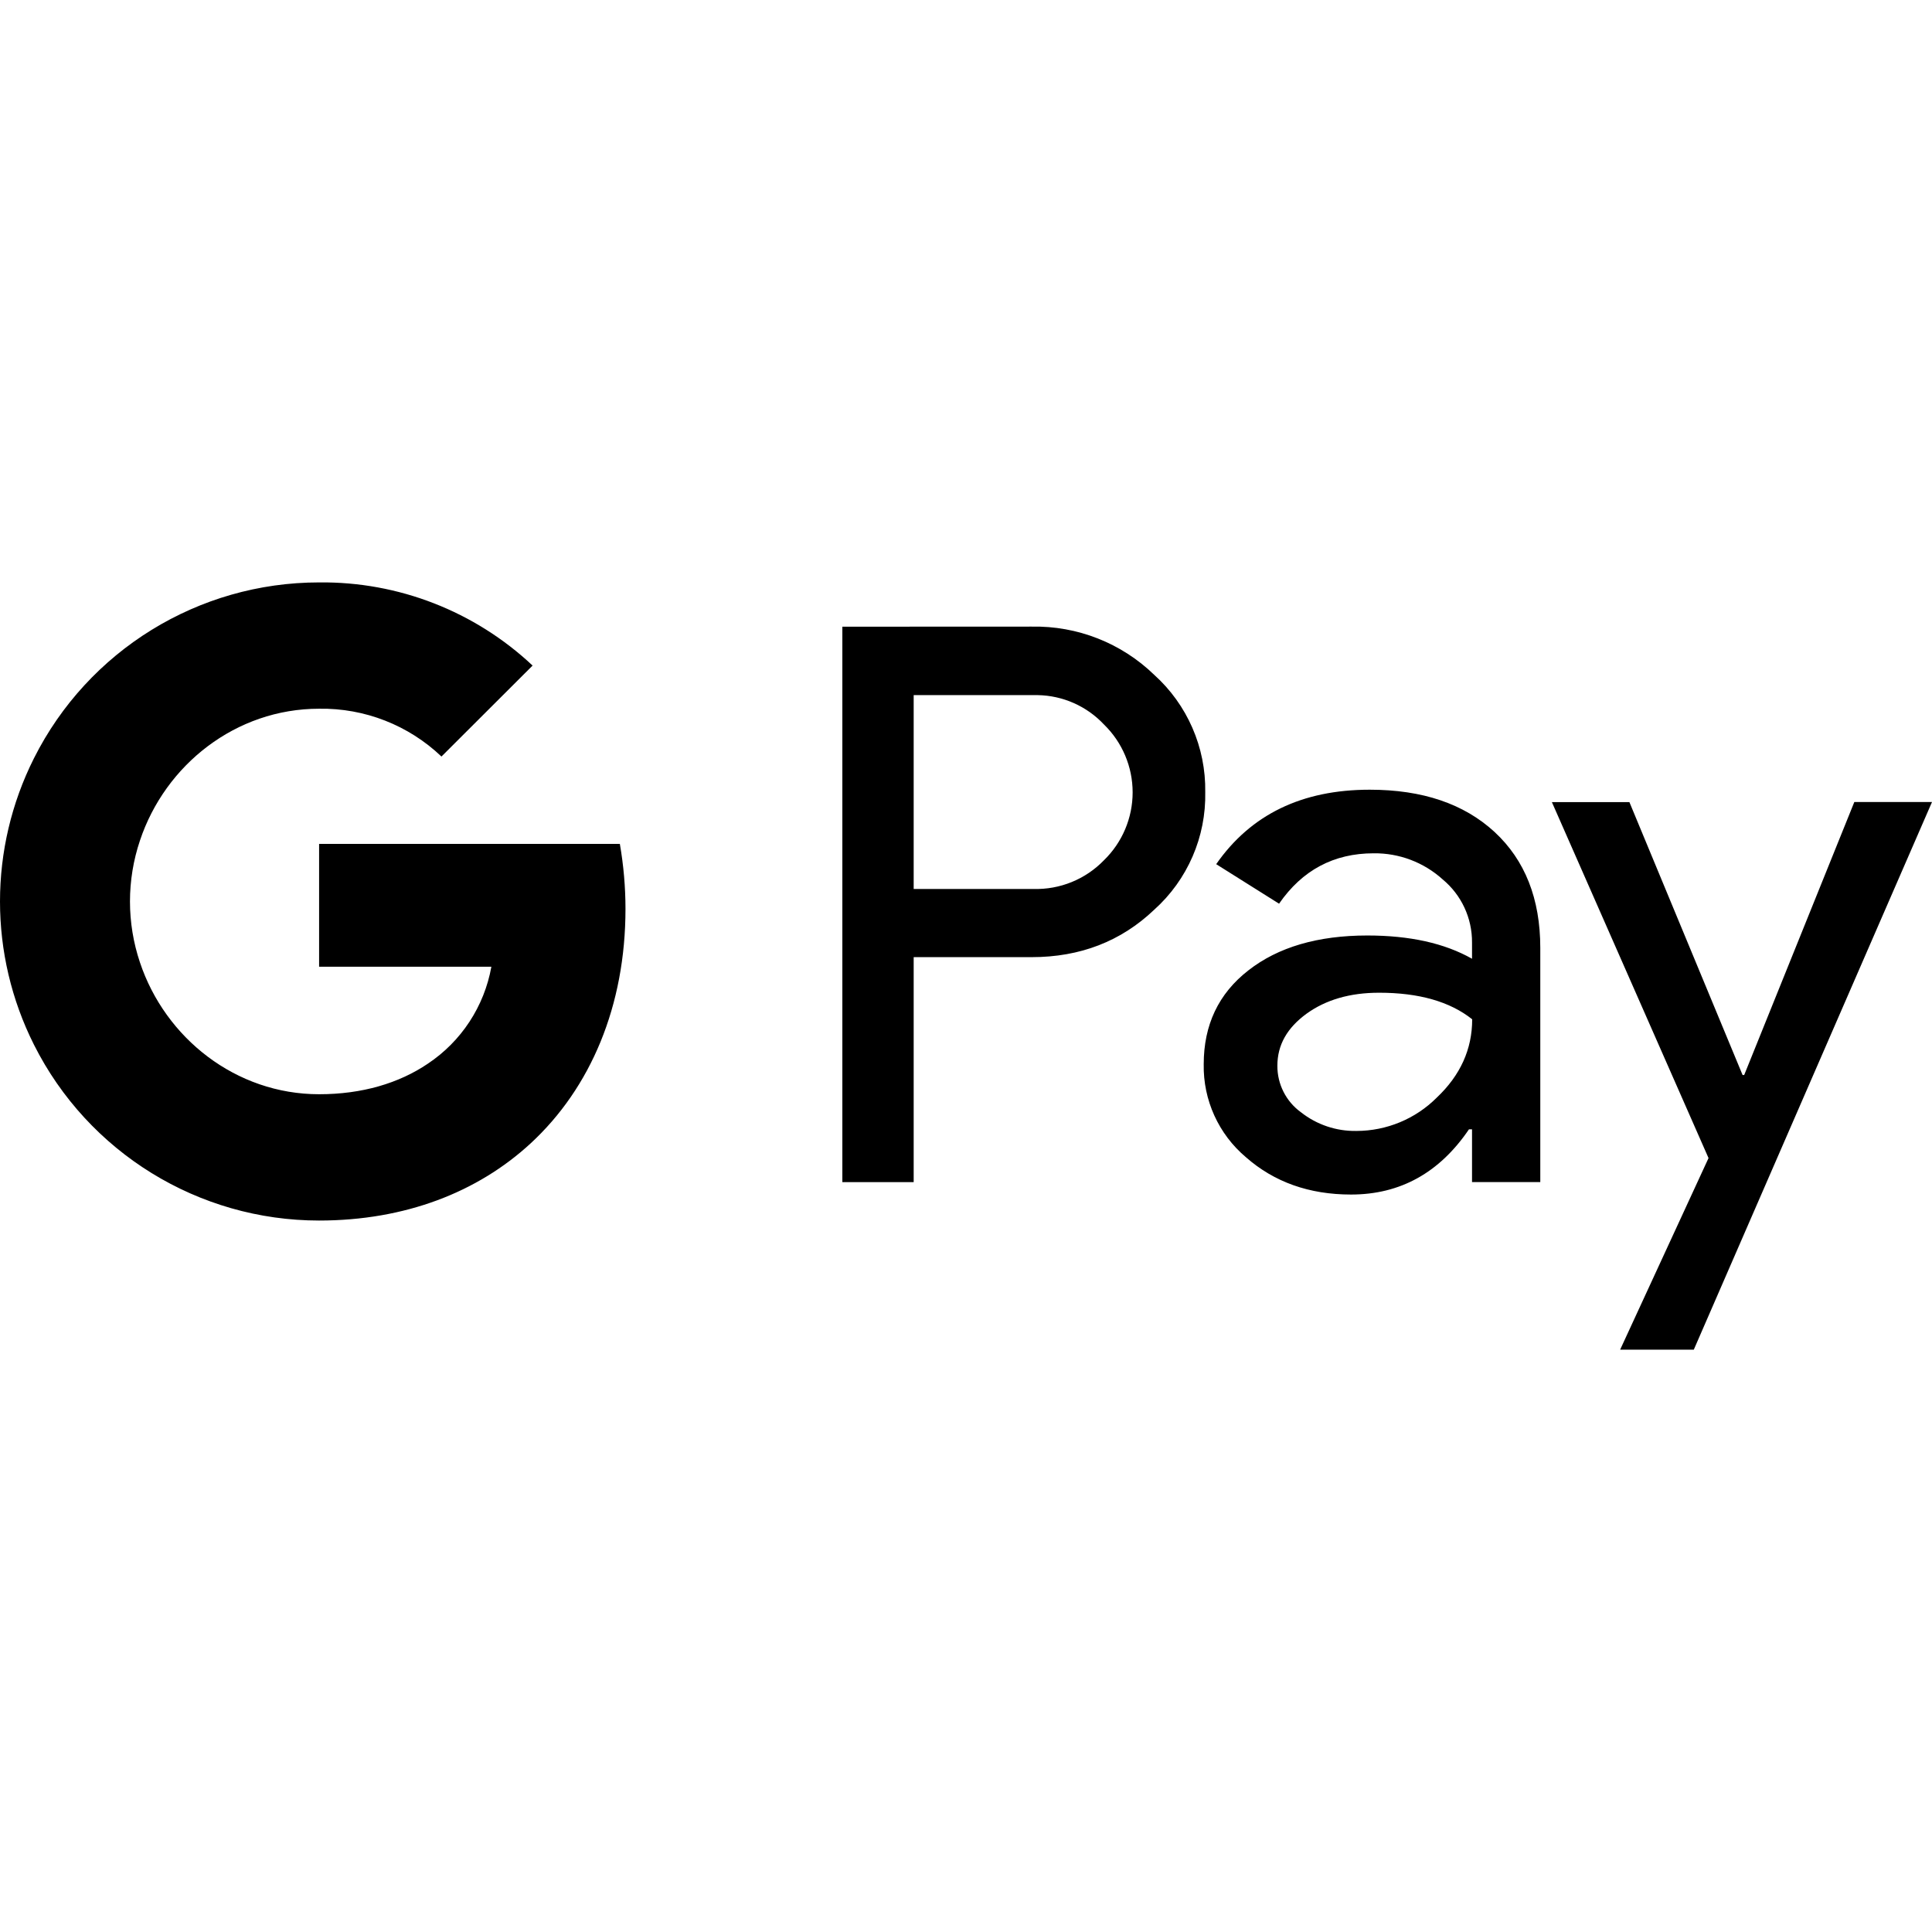
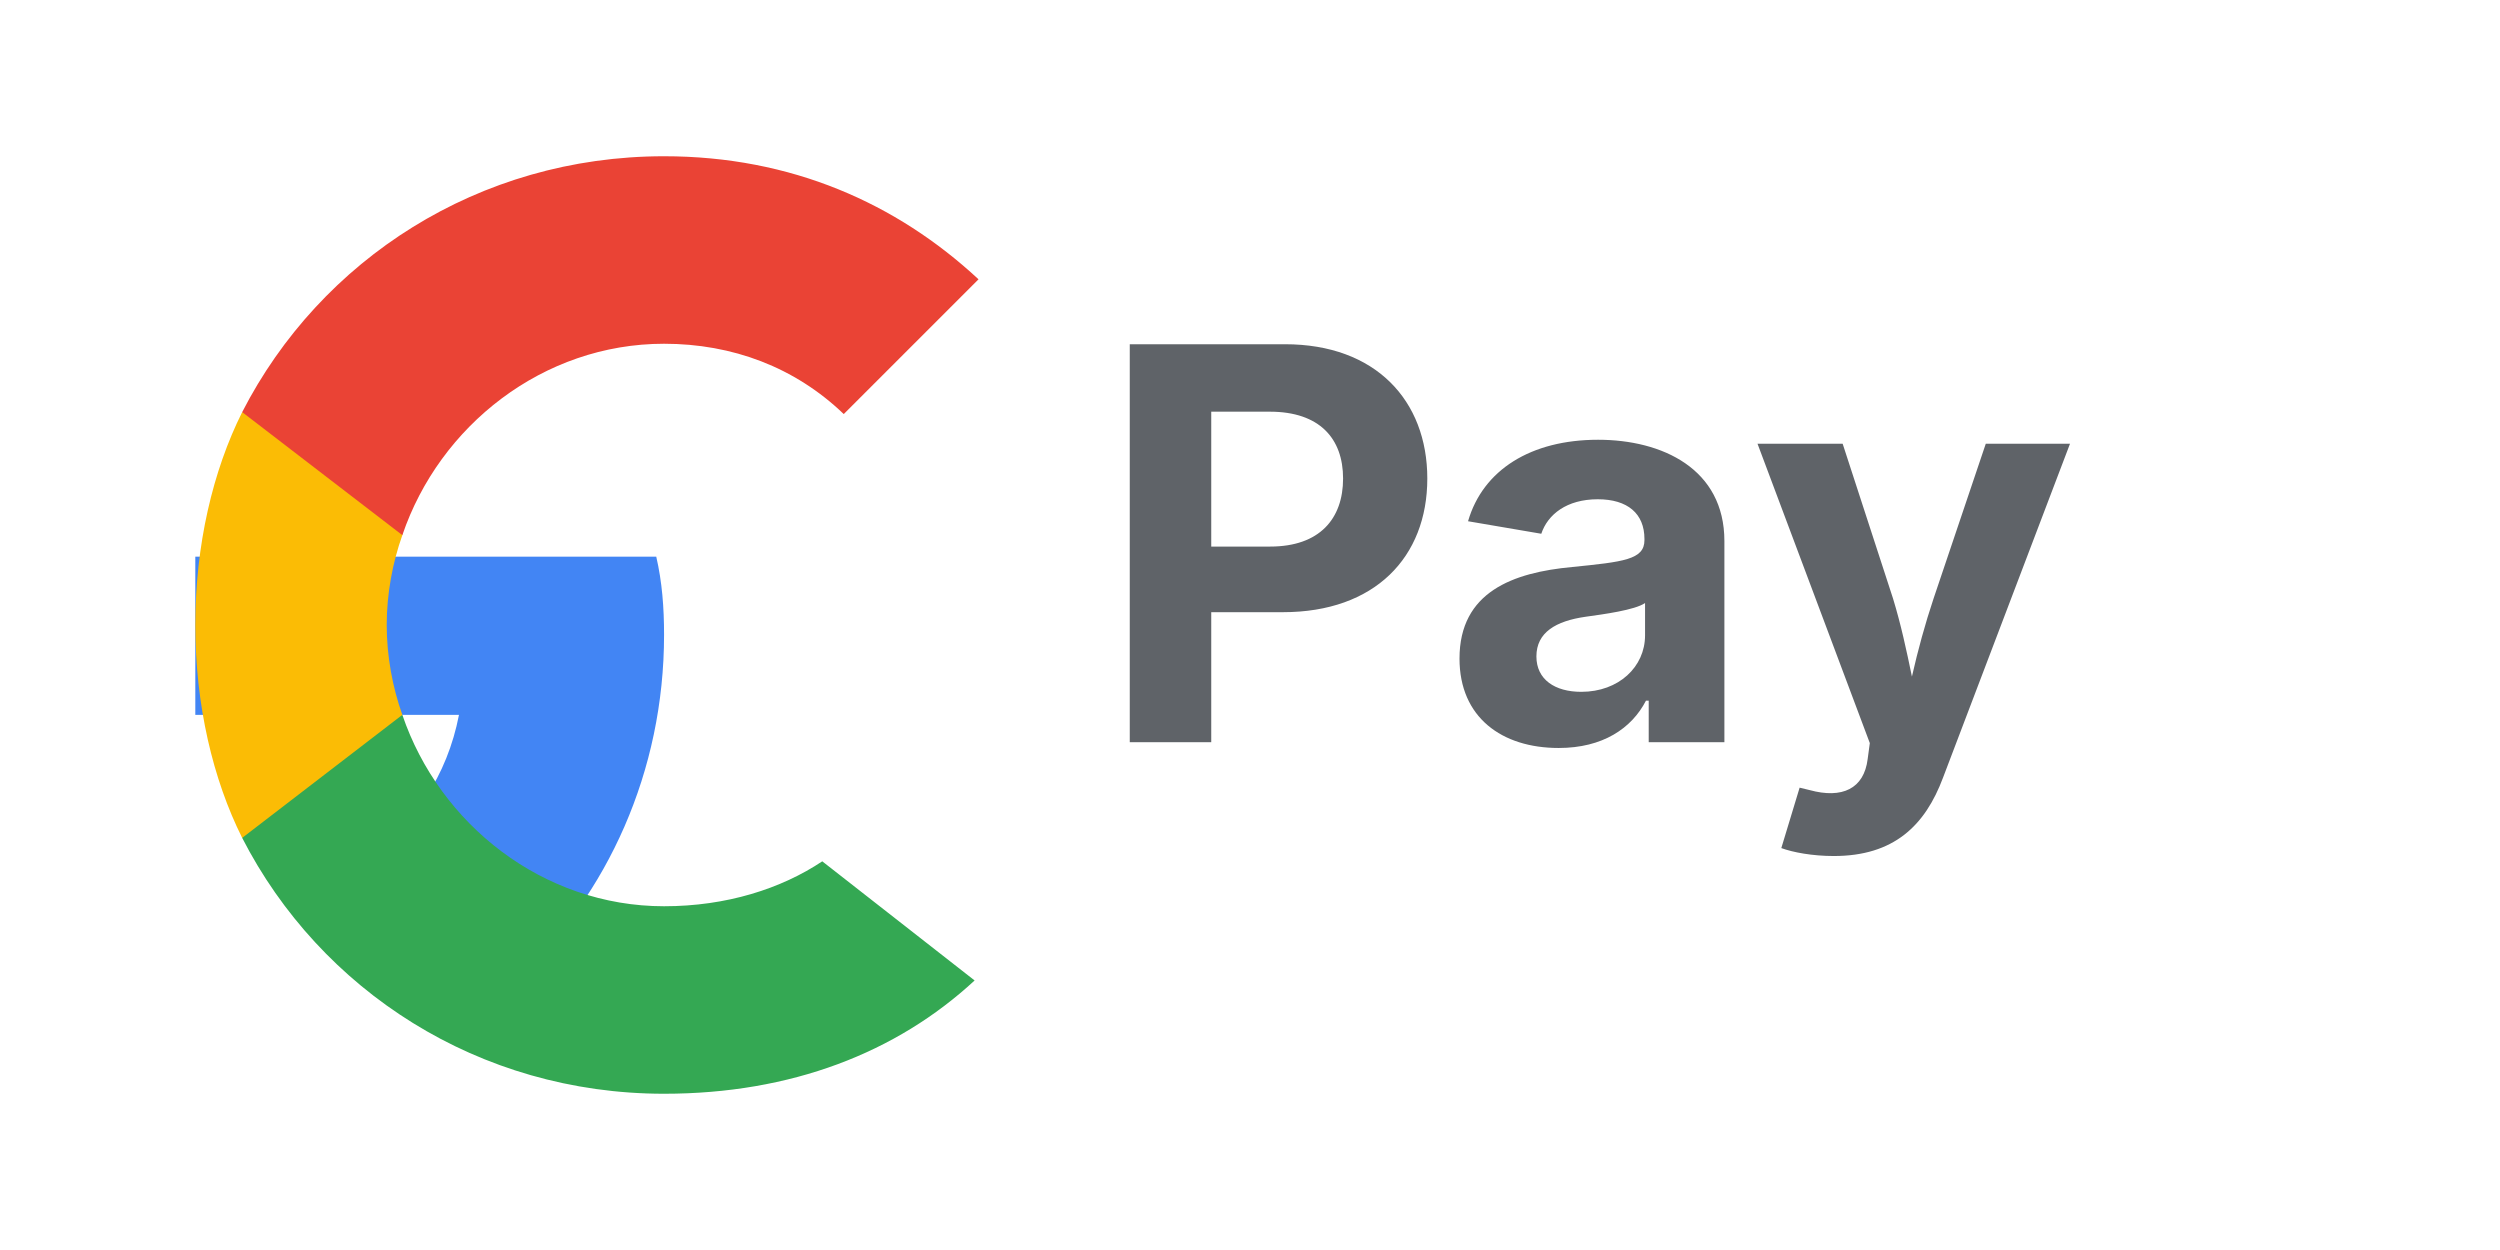
- <svg xmlns="http://www.w3.org/2000/svg" role="img" viewBox="0 0 24 24">
-   <path d="M3.963 7.235A3.963 3.963 0 00.422 9.419a3.963 3.963 0 000 3.559 3.963 3.963 0 003.541 2.184c1.07 0 1.97-.352 2.627-.957.748-.69 1.18-1.71 1.18-2.916a4.722 4.722 0 00-.07-.806H3.964v1.526h2.14a1.835 1.835 0 01-.79 1.205c-.356.241-.814.379-1.35.379-1.034 0-1.911-.697-2.225-1.636a2.375 2.375 0 010-1.517c.314-.94 1.191-1.636 2.225-1.636a2.152 2.152 0 011.52.594l1.132-1.13a3.808 3.808 0 00-2.652-1.033zm6.501.55v6.9h.886V11.89h1.465c.603 0 1.11-.196 1.522-.588a1.911 1.911 0 00.635-1.464 1.92 1.92 0 00-.635-1.456 2.125 2.125 0 00-1.522-.598zm2.427.85a1.156 1.156 0 01.823.365 1.176 1.176 0 010 1.686 1.171 1.171 0 01-.877.357H11.35V8.635h1.487a1.156 1.156 0 01.054 0zm4.124 1.175c-.842 0-1.477.308-1.907.925l.781.491c.288-.417.68-.626 1.175-.626a1.255 1.255 0 01.856.323 1.009 1.009 0 01.366.785v.202c-.34-.193-.774-.289-1.3-.289-.617 0-1.11.145-1.479.434-.37.288-.554.677-.554 1.165a1.476 1.476 0 00.525 1.156c.35.308.785.463 1.305.463.61 0 1.098-.27 1.465-.81h.038v.655h.848v-2.909c0-.61-.19-1.09-.568-1.44-.38-.35-.896-.525-1.551-.525zm2.263.154l1.946 4.422-1.098 2.38h.915L24 9.963h-.965l-1.368 3.391h-.02l-1.406-3.39zm-2.146 2.368c.494 0 .88.11 1.156.33 0 .372-.147.696-.44.973a1.413 1.413 0 01-.997.414 1.081 1.081 0 01-.69-.232.708.708 0 01-.293-.578c0-.257.12-.47.363-.647.24-.173.54-.26.9-.26Z" />
+ <svg xmlns="http://www.w3.org/2000/svg" viewBox="0 0 128 64" width="100%" height="100%">
+   <g transform="translate(10, 8)">
+     <path fill="#4285F4" d="M24 24.5c0-1.4-.1-2.7-.4-4H0v8.1h13.5c-.6 3.1-2.3 5.7-4.9 7.4v6.1h7.9c4.6-4.3 7.5-10.6 7.5-17.6z" />
+     <path fill="#34A853" d="M24 48c6.5 0 11.9-2.1 15.9-5.8l-7.8-6.1c-2.1 1.4-4.9 2.3-8.1 2.3-6.2 0-11.5-4.2-13.4-9.8H2.4v6.3C6.4 42.7 14.5 48 24 48z" />
+     <path fill="#FBBC05" d="M10.6 28.6c-.5-1.4-.8-3-.8-4.6s.3-3.2.8-4.6v-6.3H2.4C.9 16.1 0 19.9 0 24s.9 7.9 2.4 10.9l8.2-6.3z" />
+     <path fill="#EA4335" d="M24 9.6c3.5 0 6.7 1.2 9.2 3.6l6.9-6.9C35.9 2.4 30.5 0 24 0 14.5 0 6.4 5.3 2.4 13.1l8.2 6.3c1.9-5.6 7.2-9.8 13.4-9.8z" />
+   </g>
+   <text x="56" y="38" font-family="system-ui, -apple-system, sans-serif" font-weight="700" font-size="28" fill="#5F6368">Pay</text>
</svg>
